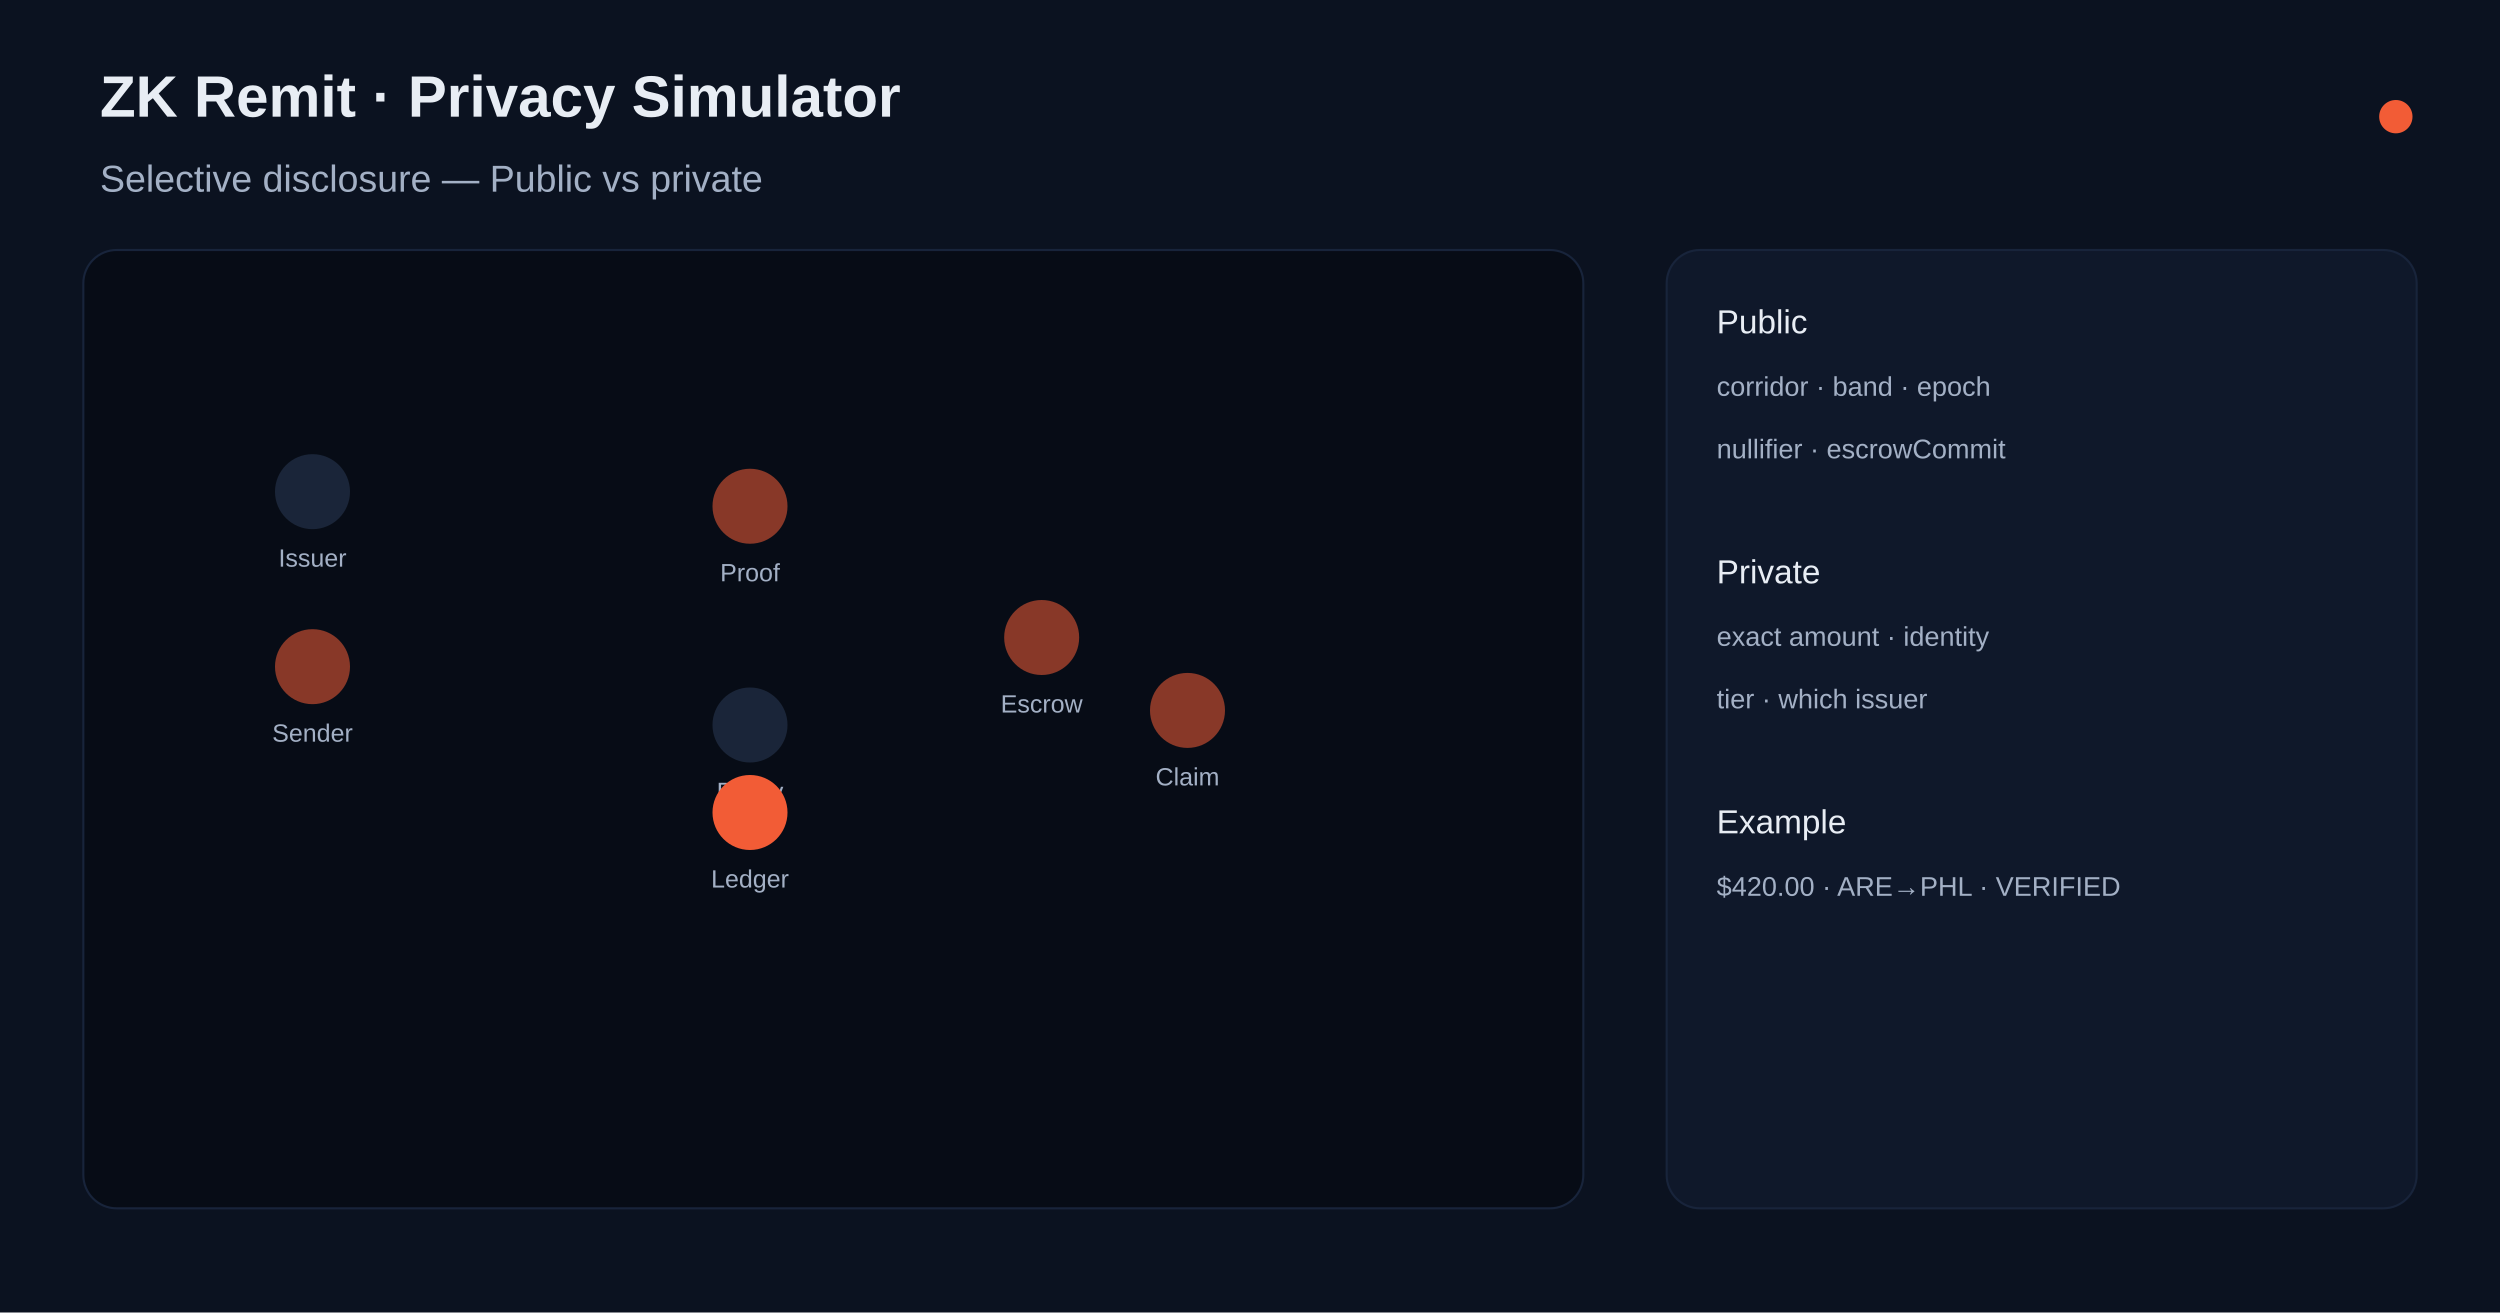
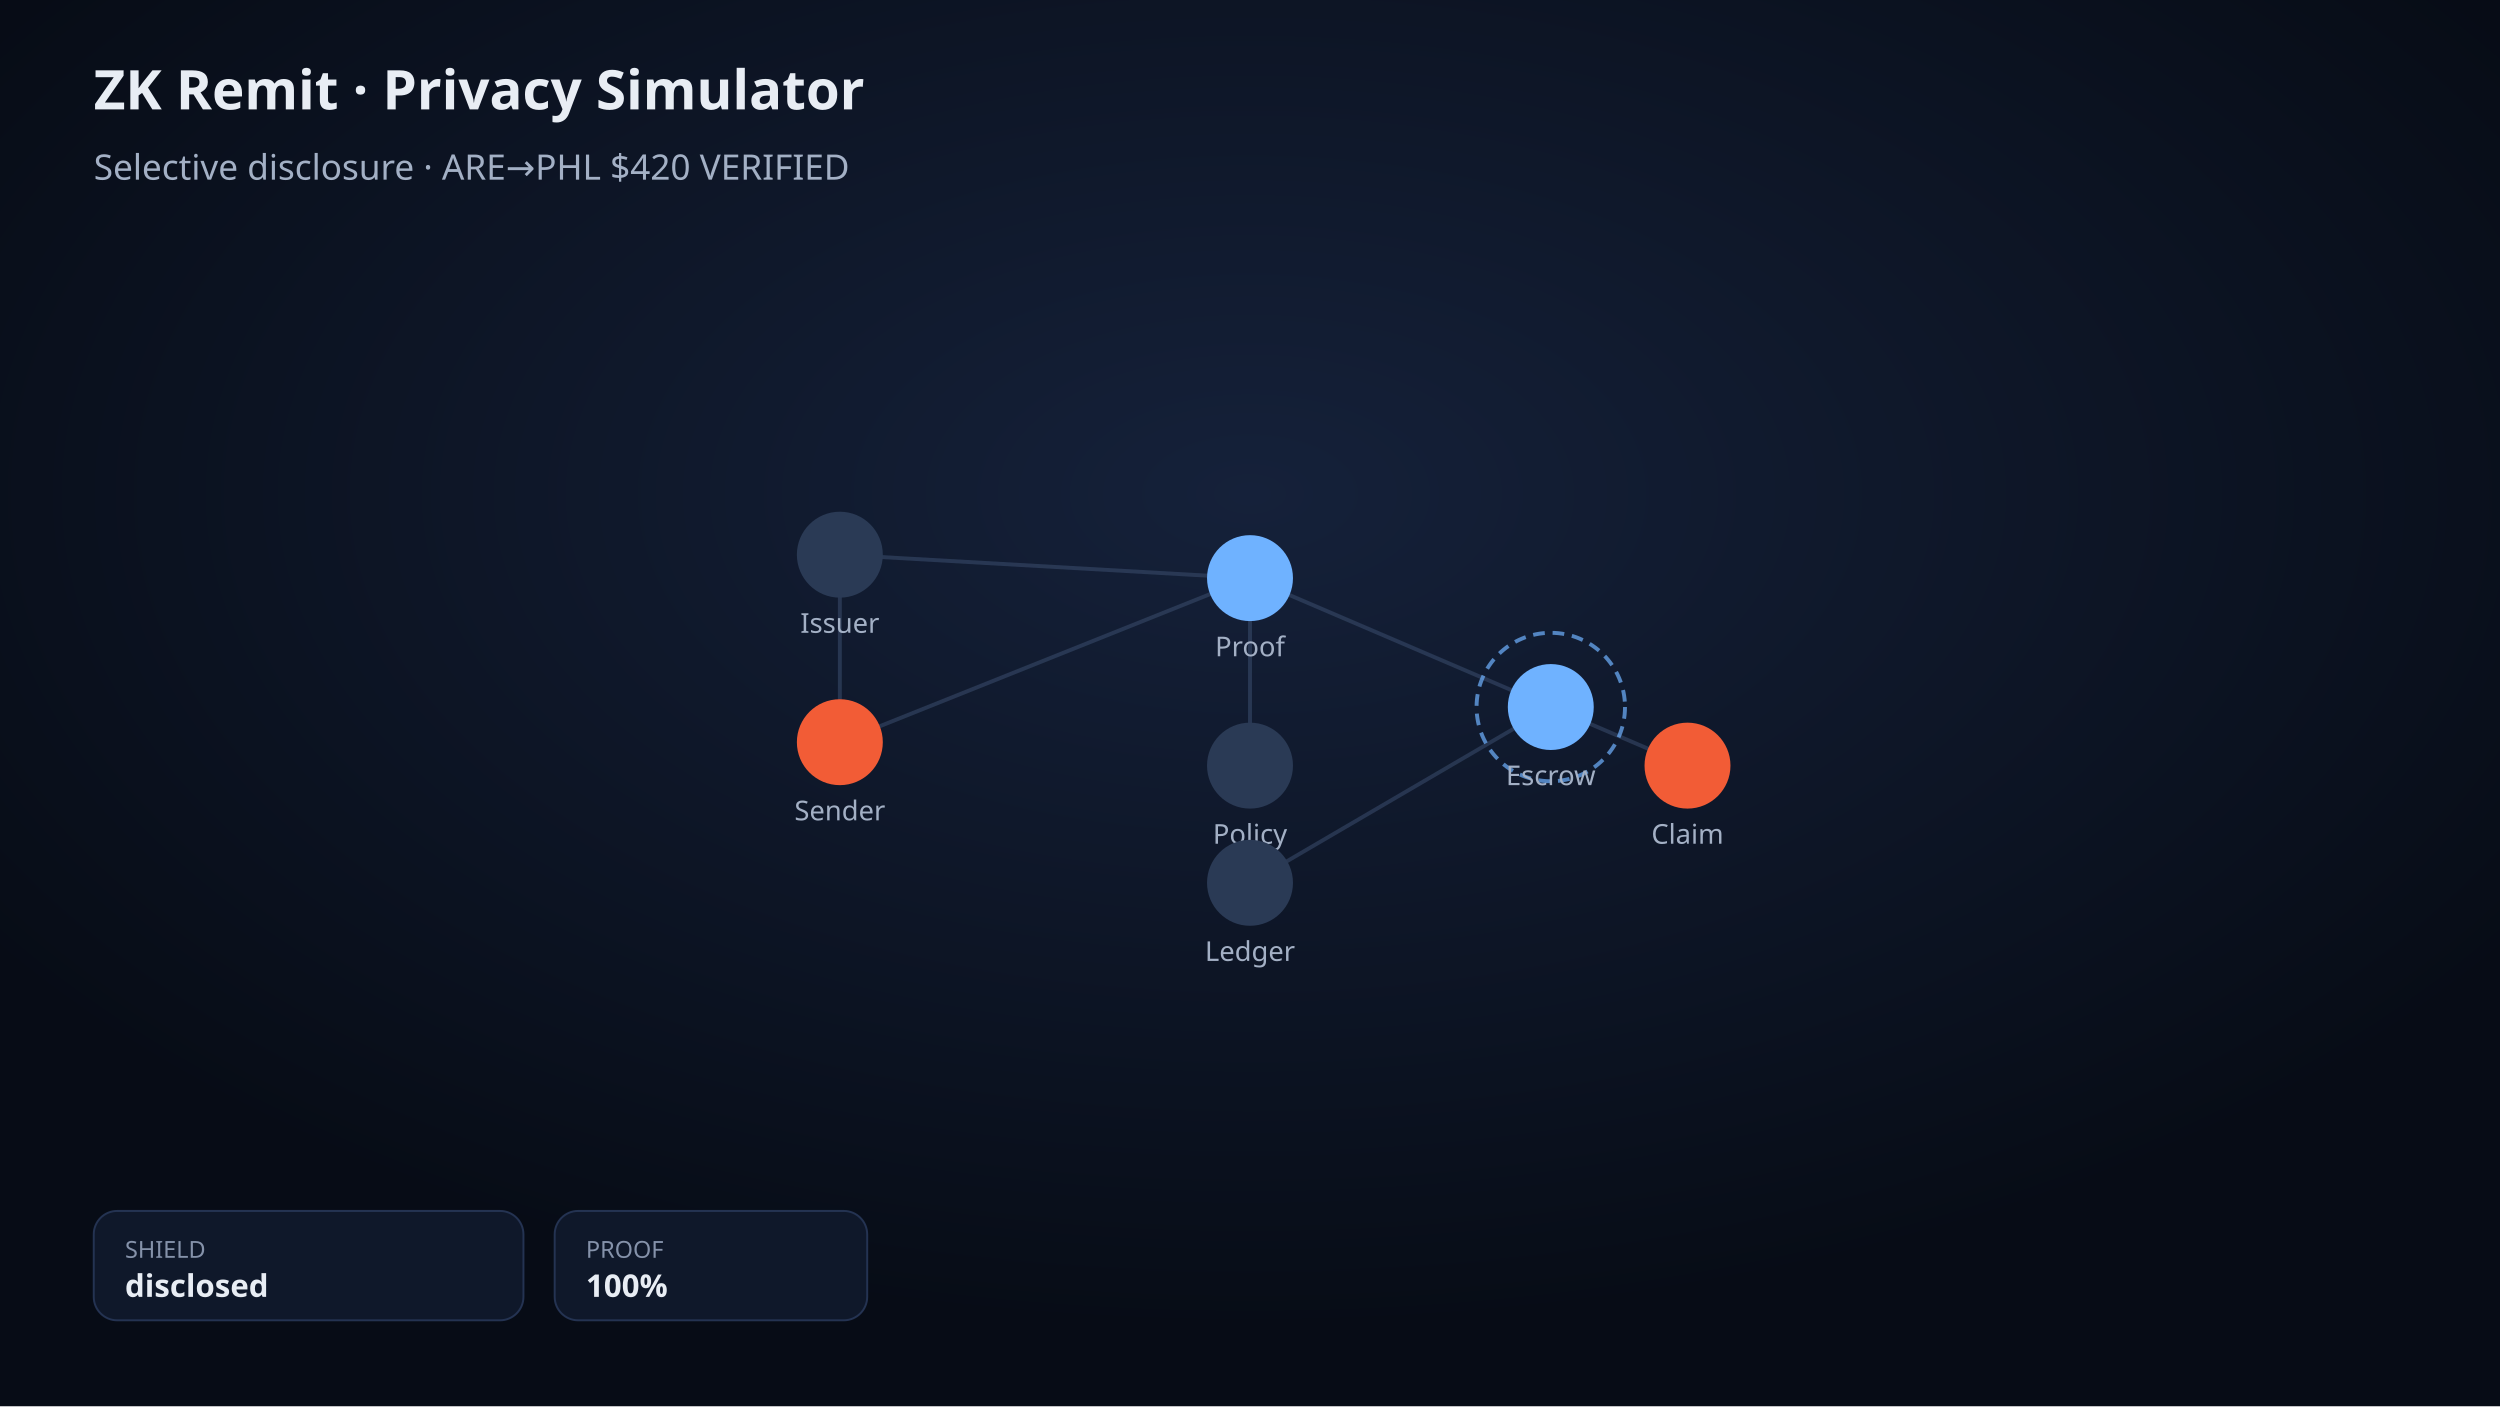
- <svg xmlns="http://www.w3.org/2000/svg" width="1200" height="630" viewBox="0 0 1200 630">
-   <rect width="1200" height="630" fill="#0B1220" />
-   <text x="48" y="56" fill="#E8EDF4" font-size="28" font-family="Arial" font-weight="700">ZK Remit · Privacy Simulator</text>
-   <text x="48" y="92" fill="#A3B0C5" font-size="18" font-family="Arial">Selective disclosure — Public vs private</text>
-   <rect x="40" y="120" width="720" height="460" rx="16" fill="#070c16" stroke="#18243B" />
-   <g transform="translate(40,120)">
-     <circle cx="110" cy="200" r="18" fill="#F25C36" opacity="0.55" />
-     <text x="110" y="236" text-anchor="middle" fill="#A3B0C5" font-size="12" font-family="Arial">Sender</text>
-     <circle cx="110" cy="116.0" r="18" fill="#2a3a55" opacity="0.55" />
-     <text x="110" y="152.0" text-anchor="middle" fill="#A3B0C5" font-size="12" font-family="Arial">Issuer</text>
-     <circle cx="320" cy="228.0" r="18" fill="#2a3a55" opacity="0.55" />
-     <text x="320" y="264.0" text-anchor="middle" fill="#A3B0C5" font-size="12" font-family="Arial">Policy</text>
-     <circle cx="320" cy="123.0" r="18" fill="#F25C36" opacity="0.55" />
-     <text x="320" y="159.0" text-anchor="middle" fill="#A3B0C5" font-size="12" font-family="Arial">Proof</text>
-     <circle cx="460.0" cy="186.0" r="18" fill="#F25C36" opacity="0.55" />
-     <text x="460.0" y="222.0" text-anchor="middle" fill="#A3B0C5" font-size="12" font-family="Arial">Escrow</text>
-     <circle cx="320" cy="270.0" r="18" fill="#F25C36" opacity="1.0" />
-     <text x="320" y="306.0" text-anchor="middle" fill="#A3B0C5" font-size="12" font-family="Arial">Ledger</text>
-     <circle cx="530.0" cy="221.0" r="18" fill="#F25C36" opacity="0.55" />
-     <text x="530.0" y="257.0" text-anchor="middle" fill="#A3B0C5" font-size="12" font-family="Arial">Claim</text>
+ <svg xmlns="http://www.w3.org/2000/svg" viewBox="0 0 1280 720" width="1280" height="720">
+   <defs>
+     <radialGradient id="g" cx="50%" cy="35%" r="60%">
+       <stop offset="0%" stop-color="#15213a" />
+       <stop offset="100%" stop-color="#070c16" />
+     </radialGradient>
+   </defs>
+   <rect width="1280" height="720" fill="url(#g)" />
+   <text x="48" y="56" fill="#E8EDF4" font-family="Archivo,Segoe UI,sans-serif" font-size="28" font-weight="700">ZK Remit · Privacy Simulator</text>
+   <text x="48" y="92" fill="#A3B0C5" font-family="Archivo,Segoe UI,sans-serif" font-size="18">Selective disclosure · ARE→PHL $420 VERIFIED</text>
+   <g transform="translate(640 380)">
+     <line x1="-210" y1="0" x2="-210" y2="-96.0" stroke="#3a4d6e" stroke-width="2" opacity="0.55" />
+     <line x1="-210" y1="-96.0" x2="0" y2="-84.0" stroke="#3a4d6e" stroke-width="2" opacity="0.55" />
+     <line x1="0" y1="12.0" x2="0" y2="-84.0" stroke="#3a4d6e" stroke-width="2" opacity="0.55" />
+     <line x1="-210" y1="0" x2="0" y2="-84.0" stroke="#3a4d6e" stroke-width="2" opacity="0.55" />
+     <line x1="0" y1="-84.0" x2="154.0" y2="-18.0" stroke="#3a4d6e" stroke-width="2" opacity="0.55" />
+     <line x1="154.0" y1="-18.0" x2="0" y2="72.0" stroke="#3a4d6e" stroke-width="2" opacity="0.55" />
+     <line x1="154.0" y1="-18.0" x2="224.0" y2="12.0" stroke="#3a4d6e" stroke-width="2" opacity="0.55" />
+     <circle cx="-210" cy="0" r="22" fill="#F25C36" />
+     <text x="-210" y="40" text-anchor="middle" fill="#A3B0C5" font-family="Archivo,Segoe UI,sans-serif" font-size="14">Sender</text>
+     <circle cx="-210" cy="-96.0" r="22" fill="#2a3a55" />
+     <text x="-210" y="-56.0" text-anchor="middle" fill="#A3B0C5" font-family="Archivo,Segoe UI,sans-serif" font-size="14">Issuer</text>
+     <circle cx="0" cy="12.0" r="22" fill="#2a3a55" />
+     <text x="0" y="52.0" text-anchor="middle" fill="#A3B0C5" font-family="Archivo,Segoe UI,sans-serif" font-size="14">Policy</text>
+     <circle cx="0" cy="-84.0" r="22" fill="#6FB2FF" />
+     <text x="0" y="-44.0" text-anchor="middle" fill="#A3B0C5" font-family="Archivo,Segoe UI,sans-serif" font-size="14">Proof</text>
+     <circle cx="154.0" cy="-18.0" r="38" fill="none" stroke="#6FB2FF" stroke-width="2" stroke-dasharray="6 4" opacity="0.7" />
+     <circle cx="154.0" cy="-18.0" r="22" fill="#6FB2FF" />
+     <text x="154.0" y="22.0" text-anchor="middle" fill="#A3B0C5" font-family="Archivo,Segoe UI,sans-serif" font-size="14">Escrow</text>
+     <circle cx="0" cy="72.0" r="22" fill="#2a3a55" />
+     <text x="0" y="112.0" text-anchor="middle" fill="#A3B0C5" font-family="Archivo,Segoe UI,sans-serif" font-size="14">Ledger</text>
+     <circle cx="224.0" cy="12.0" r="22" fill="#F25C36" />
+     <text x="224.0" y="52.0" text-anchor="middle" fill="#A3B0C5" font-family="Archivo,Segoe UI,sans-serif" font-size="14">Claim</text>
  </g>
-   <rect x="800" y="120" width="360" height="460" rx="16" fill="#0F182A" stroke="#18243B" />
-   <text x="824" y="160" fill="#E8EDF4" font-size="16" font-family="Arial">Public</text>
-   <text x="824" y="190" fill="#A3B0C5" font-size="13" font-family="Arial">corridor · band · epoch</text>
-   <text x="824" y="220" fill="#A3B0C5" font-size="13" font-family="Arial">nullifier · escrowCommit</text>
-   <text x="824" y="280" fill="#E8EDF4" font-size="16" font-family="Arial">Private</text>
-   <text x="824" y="310" fill="#A3B0C5" font-size="13" font-family="Arial">exact amount · identity</text>
-   <text x="824" y="340" fill="#A3B0C5" font-size="13" font-family="Arial">tier · which issuer</text>
-   <text x="824" y="400" fill="#E8EDF4" font-size="16" font-family="Arial">Example</text>
-   <text x="824" y="430" fill="#A3B0C5" font-size="13" font-family="Arial">$420.00 · ARE→PHL · VERIFIED</text>
-   <circle cx="1150" cy="56" r="8" fill="#F25C36" />
+   <rect x="48" y="620" width="220" height="56" rx="12" fill="#0f182a" stroke="#243352" />
+   <text x="64" y="644" fill="#8592AA" font-size="12" font-family="Archivo,Segoe UI,sans-serif">SHIELD</text>
+   <text x="64" y="664" fill="#E8EDF4" font-size="16" font-family="Archivo,Segoe UI,sans-serif" font-weight="600">disclosed</text>
+   <rect x="284" y="620" width="160" height="56" rx="12" fill="#0f182a" stroke="#243352" />
+   <text x="300" y="644" fill="#8592AA" font-size="12" font-family="Archivo,Segoe UI,sans-serif">PROOF</text>
+   <text x="300" y="664" fill="#E8EDF4" font-size="16" font-family="Archivo,Segoe UI,sans-serif" font-weight="600">100%</text>
</svg>
